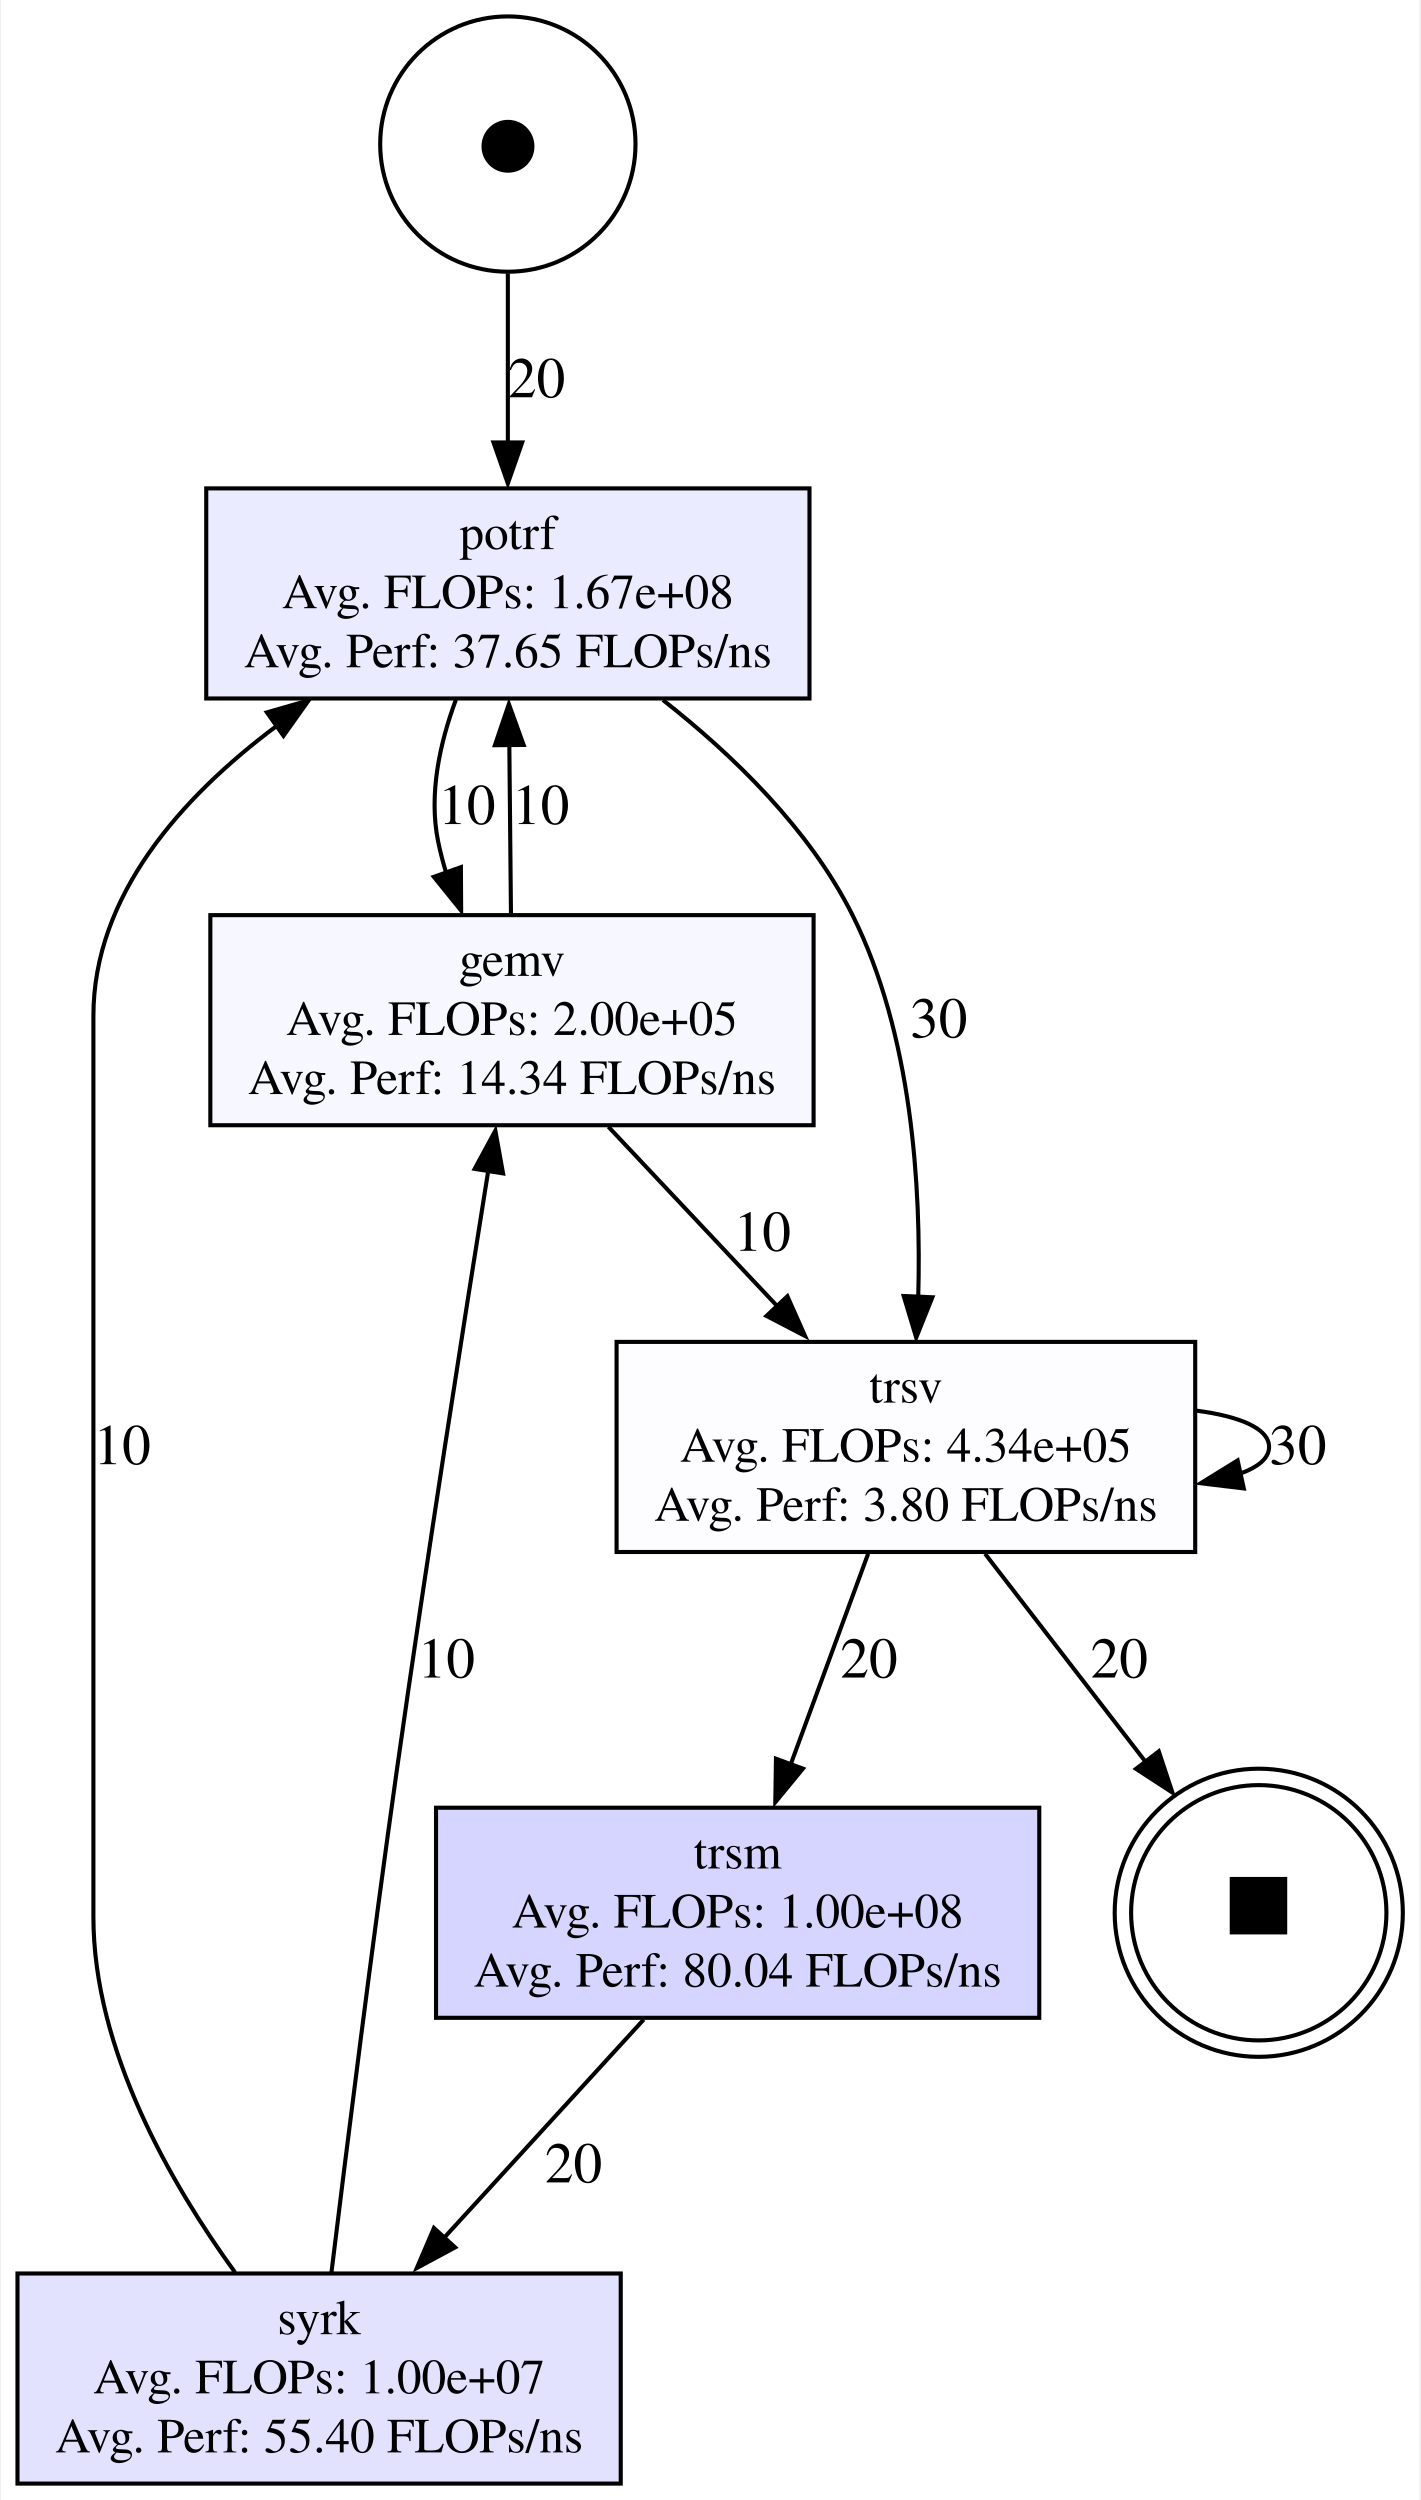
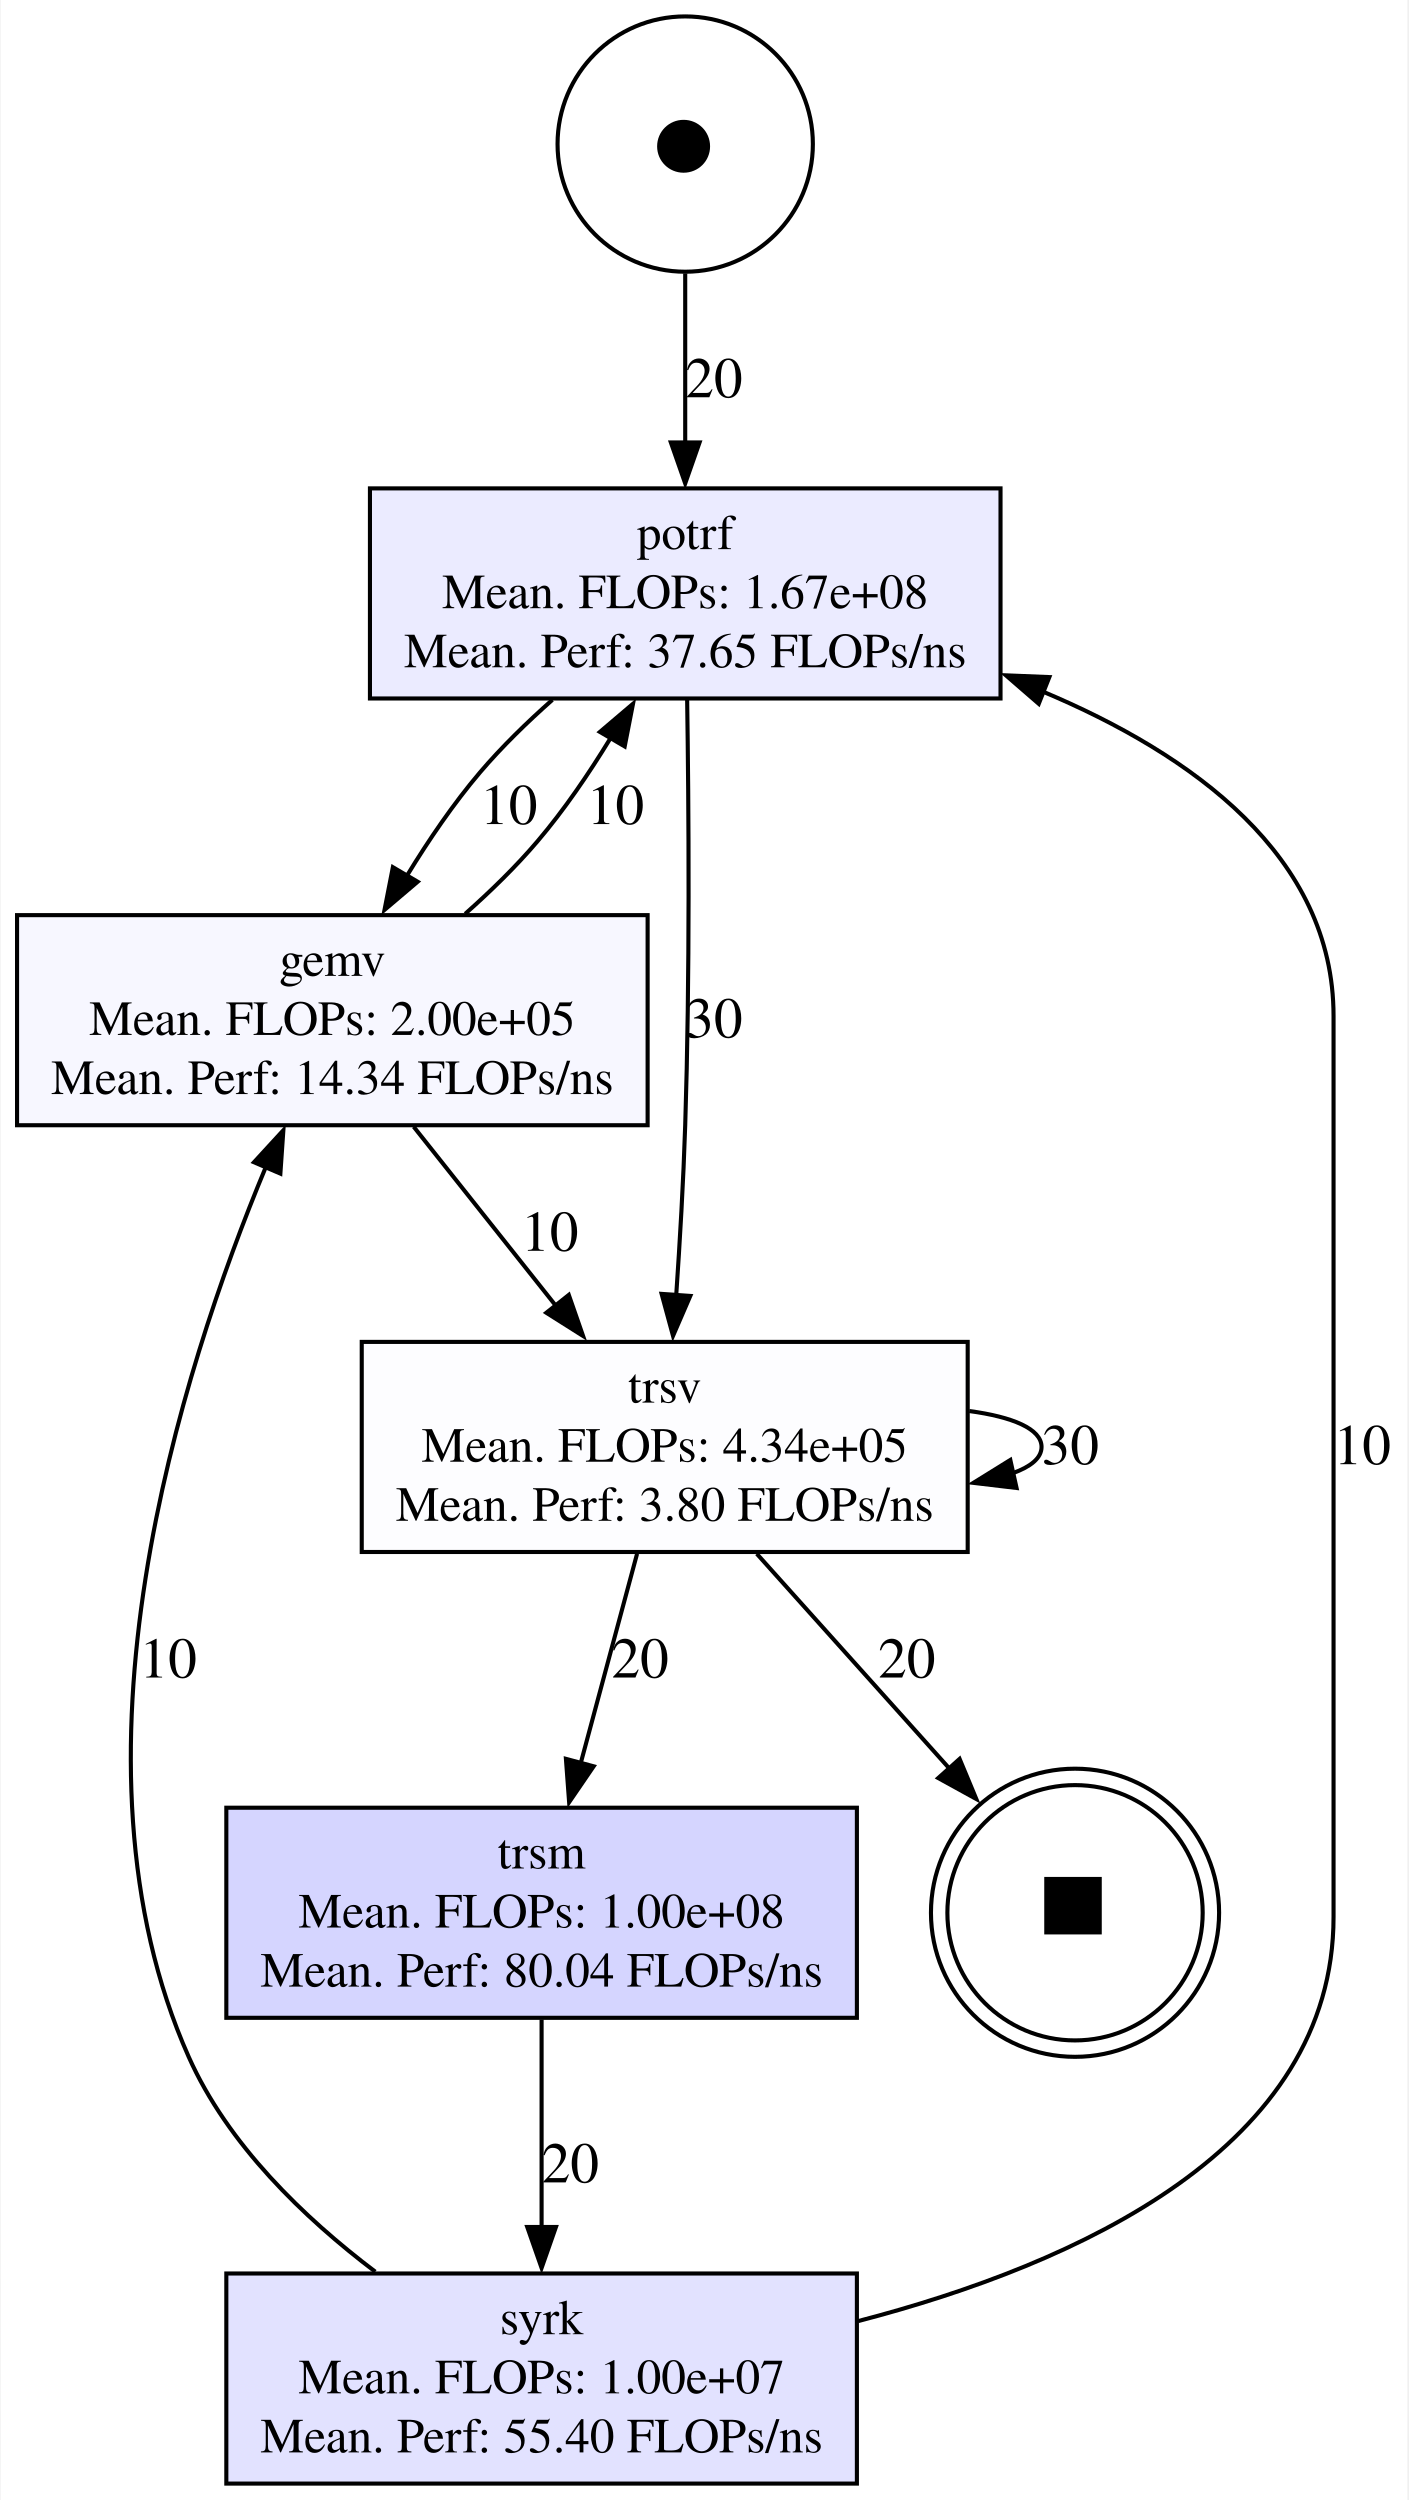
- <svg xmlns="http://www.w3.org/2000/svg" width="346pt" height="609pt" viewBox="0.00 0.00 345.62 609.25">
+ <svg xmlns="http://www.w3.org/2000/svg" width="343pt" height="609pt" viewBox="0.00 0.00 342.83 609.25">
  <g id="graph0" class="graph" transform="scale(1 1) rotate(0) translate(4 605.25)">
-     <polygon fill="white" stroke="none" points="-4,4 -4,-605.25 341.62,-605.25 341.62,4 -4,4" />
+     <polygon fill="white" stroke="none" points="-4,4 -4,-605.25 338.83,-605.25 338.83,4 -4,4" />
    <g id="node1" class="node">
-       <ellipse fill="none" stroke="black" cx="119.5" cy="-570.14" rx="31.11" ry="31.11" />
-       <text text-anchor="middle" x="119.5" y="-561.14" font-family="Times,serif" font-size="30.00">●</text>
+       <ellipse fill="none" stroke="black" cx="162.83" cy="-570.14" rx="31.11" ry="31.11" />
+       <text text-anchor="start" x="151.58" y="-561.14" font-family="Times,serif" font-size="30.00">●</text>
+     </g>
+     <g id="node2" class="node">
+       <polygon fill="#ebebff" stroke="black" points="239.67,-486.23 86,-486.23 86,-435.03 239.67,-435.03 239.67,-486.23" />
+       <text text-anchor="middle" x="162.83" y="-471.43" font-family="Times,serif" font-size="12.00">potrf</text>
+       <text text-anchor="middle" x="162.83" y="-457.03" font-family="Times,serif" font-size="12.00">Mean. FLOPs: 1.67e+08</text>
+       <text text-anchor="middle" x="162.83" y="-442.63" font-family="Times,serif" font-size="12.00">Mean. Perf: 37.65 FLOPs/ns</text>
+     </g>
+     <g id="edge1" class="edge">
+       <path fill="none" stroke="#000000" d="M162.83,-538.62C162.83,-525.72 162.83,-510.6 162.83,-497.2" />
+       <polygon fill="#000000" stroke="#000000" points="166.33,-497.43 162.83,-487.43 159.33,-497.43 166.33,-497.43" />
+       <text text-anchor="middle" x="169.83" y="-508.43" font-family="Times,serif" font-size="14.00">20</text>
+     </g>
+     <g id="node4" class="node">
+       <polygon fill="#f7f7ff" stroke="black" points="153.67,-382.23 0,-382.23 0,-331.03 153.67,-331.03 153.67,-382.23" />
+       <text text-anchor="middle" x="76.83" y="-367.43" font-family="Times,serif" font-size="12.00">gemv</text>
+       <text text-anchor="middle" x="76.83" y="-353.03" font-family="Times,serif" font-size="12.00">Mean. FLOPs: 2.00e+05</text>
+       <text text-anchor="middle" x="76.83" y="-338.63" font-family="Times,serif" font-size="12.00">Mean. Perf: 14.34 FLOPs/ns</text>
+     </g>
+     <g id="edge2" class="edge">
+       <path fill="none" stroke="#000000" d="M130.46,-434.7C124.26,-429.21 118.08,-423.19 112.83,-417.03 106.36,-409.42 100.31,-400.52 95.08,-391.95" />
+       <polygon fill="#000000" stroke="#000000" points="97.63,-390.37 89.55,-383.51 91.59,-393.91 97.63,-390.37" />
+       <text text-anchor="middle" x="119.83" y="-404.43" font-family="Times,serif" font-size="14.00">10</text>
    </g>
    <g id="node6" class="node">
-       <polygon fill="#ebebff" stroke="black" points="193.01,-486.23 46,-486.23 46,-435.03 193.01,-435.03 193.01,-486.23" />
-       <text text-anchor="middle" x="119.5" y="-471.43" font-family="Times,serif" font-size="12.00">potrf</text>
-       <text text-anchor="middle" x="119.5" y="-457.03" font-family="Times,serif" font-size="12.00">Avg. FLOPs: 1.67e+08</text>
-       <text text-anchor="middle" x="119.5" y="-442.63" font-family="Times,serif" font-size="12.00">Avg. Perf: 37.65 FLOPs/ns</text>
+       <polygon fill="#fdfdff" stroke="black" points="231.67,-278.23 84,-278.23 84,-227.03 231.67,-227.03 231.67,-278.23" />
+       <text text-anchor="middle" x="157.83" y="-263.43" font-family="Times,serif" font-size="12.00">trsv</text>
+       <text text-anchor="middle" x="157.83" y="-249.03" font-family="Times,serif" font-size="12.00">Mean. FLOPs: 4.34e+05</text>
+       <text text-anchor="middle" x="157.83" y="-234.63" font-family="Times,serif" font-size="12.00">Mean. Perf: 3.80 FLOPs/ns</text>
    </g>
-     <g id="edge1" class="edge">
-       <path fill="none" stroke="#000000" d="M119.5,-538.62C119.5,-525.72 119.5,-510.6 119.5,-497.2" />
-       <polygon fill="#000000" stroke="#000000" points="123,-497.43 119.5,-487.43 116,-497.43 123,-497.43" />
-       <text text-anchor="middle" x="126.5" y="-508.43" font-family="Times,serif" font-size="14.00">20</text>
-     </g>
-     <g id="node2" class="node">
-       <polygon fill="#d5d5ff" stroke="black" points="249.01,-164.71 102,-164.71 102,-113.51 249.01,-113.51 249.01,-164.71" />
-       <text text-anchor="middle" x="175.5" y="-149.91" font-family="Times,serif" font-size="12.00">trsm</text>
-       <text text-anchor="middle" x="175.5" y="-135.51" font-family="Times,serif" font-size="12.00">Avg. FLOPs: 1.00e+08</text>
-       <text text-anchor="middle" x="175.5" y="-121.11" font-family="Times,serif" font-size="12.00">Avg. Perf: 80.04 FLOPs/ns</text>
+     <g id="edge9" class="edge">
+       <path fill="none" stroke="#000000" d="M163.3,-434.96C163.69,-409.07 164,-367.18 162.83,-331.03 162.4,-317.49 161.53,-302.65 160.64,-289.62" />
+       <polygon fill="#000000" stroke="#000000" points="164.07,-289.43 159.86,-279.7 157.08,-289.93 164.07,-289.43" />
+       <text text-anchor="middle" x="169.83" y="-352.43" font-family="Times,serif" font-size="14.00">30</text>
    </g>
    <g id="node3" class="node">
-       <polygon fill="#e2e2ff" stroke="black" points="147.01,-51.2 0,-51.2 0,0 147.01,0 147.01,-51.2" />
-       <text text-anchor="middle" x="73.5" y="-36.4" font-family="Times,serif" font-size="12.00">syrk</text>
-       <text text-anchor="middle" x="73.5" y="-22" font-family="Times,serif" font-size="12.00">Avg. FLOPs: 1.00e+07</text>
-       <text text-anchor="middle" x="73.5" y="-7.6" font-family="Times,serif" font-size="12.00">Avg. Perf: 55.40 FLOPs/ns</text>
+       <polygon fill="#d5d5ff" stroke="black" points="204.67,-164.71 51,-164.71 51,-113.51 204.67,-113.51 204.67,-164.71" />
+       <text text-anchor="middle" x="127.83" y="-149.91" font-family="Times,serif" font-size="12.00">trsm</text>
+       <text text-anchor="middle" x="127.83" y="-135.51" font-family="Times,serif" font-size="12.00">Mean. FLOPs: 1.00e+08</text>
+       <text text-anchor="middle" x="127.83" y="-121.11" font-family="Times,serif" font-size="12.00">Mean. Perf: 80.04 FLOPs/ns</text>
+     </g>
+     <g id="node5" class="node">
+       <polygon fill="#e2e2ff" stroke="black" points="204.67,-51.2 51,-51.2 51,0 204.67,0 204.67,-51.2" />
+       <text text-anchor="middle" x="127.83" y="-36.4" font-family="Times,serif" font-size="12.00">syrk</text>
+       <text text-anchor="middle" x="127.83" y="-22" font-family="Times,serif" font-size="12.00">Mean. FLOPs: 1.00e+07</text>
+       <text text-anchor="middle" x="127.83" y="-7.6" font-family="Times,serif" font-size="12.00">Mean. Perf: 55.40 FLOPs/ns</text>
+     </g>
+     <g id="edge11" class="edge">
+       <path fill="none" stroke="#000000" d="M127.83,-113.09C127.83,-98.17 127.83,-78.97 127.83,-62.46" />
+       <polygon fill="#000000" stroke="#000000" points="131.33,-62.54 127.83,-52.54 124.33,-62.54 131.33,-62.54" />
+       <text text-anchor="middle" x="134.83" y="-73.4" font-family="Times,serif" font-size="14.00">20</text>
    </g>
    <g id="edge4" class="edge">
-       <path fill="none" stroke="#000000" d="M152.61,-113.09C138.18,-97.3 119.37,-76.74 103.72,-59.63" />
-       <polygon fill="#000000" stroke="#000000" points="106.65,-57.56 97.32,-52.54 101.49,-62.28 106.65,-57.56" />
-       <text text-anchor="middle" x="135.5" y="-73.4" font-family="Times,serif" font-size="14.00">20</text>
+       <path fill="none" stroke="#000000" d="M109.21,-382.55C115.4,-388.04 121.59,-394.06 126.83,-400.23 133.31,-407.83 139.36,-416.73 144.59,-425.3" />
+       <polygon fill="#000000" stroke="#000000" points="142.04,-426.88 150.11,-433.74 148.08,-423.34 142.04,-426.88" />
+       <text text-anchor="middle" x="145.83" y="-404.43" font-family="Times,serif" font-size="14.00">10</text>
    </g>
-     <g id="node4" class="node">
-       <polygon fill="#f7f7ff" stroke="black" points="194.01,-382.23 47,-382.23 47,-331.03 194.01,-331.03 194.01,-382.23" />
-       <text text-anchor="middle" x="120.5" y="-367.43" font-family="Times,serif" font-size="12.00">gemv</text>
-       <text text-anchor="middle" x="120.5" y="-353.03" font-family="Times,serif" font-size="12.00">Avg. FLOPs: 2.00e+05</text>
-       <text text-anchor="middle" x="120.5" y="-338.63" font-family="Times,serif" font-size="12.00">Avg. Perf: 14.34 FLOPs/ns</text>
+     <g id="edge7" class="edge">
+       <path fill="none" stroke="#000000" d="M96.65,-330.67C107.04,-317.58 119.92,-301.37 131.18,-287.19" />
+       <polygon fill="#000000" stroke="#000000" points="134.46,-289.68 137.94,-279.67 128.98,-285.33 134.46,-289.68" />
+       <text text-anchor="middle" x="129.83" y="-300.43" font-family="Times,serif" font-size="14.00">10</text>
    </g>
-     <g id="edge9" class="edge">
-       <path fill="none" stroke="#000000" d="M76.51,-51.44C80.1,-80.8 86.4,-131.11 92.5,-174.23 99.69,-224.98 108.9,-283.57 114.75,-320.11" />
-       <polygon fill="#000000" stroke="#000000" points="111.41,-320.4 116.46,-329.71 118.33,-319.29 111.41,-320.4" />
-       <text text-anchor="middle" x="104.5" y="-196.43" font-family="Times,serif" font-size="14.00">10</text>
+     <g id="edge8" class="edge">
+       <path fill="none" stroke="#000000" d="M204.94,-39.59C258.7,-53.58 320.83,-81.9 320.83,-138.11 320.83,-357.63 320.83,-357.63 320.83,-357.63 320.83,-396.59 286.5,-421.39 249.84,-436.77" />
+       <polygon fill="#000000" stroke="#000000" points="248.99,-433.73 240.98,-440.67 251.57,-440.24 248.99,-433.73" />
+       <text text-anchor="middle" x="327.83" y="-248.43" font-family="Times,serif" font-size="14.00">10</text>
+     </g>
+     <g id="edge6" class="edge">
+       <path fill="none" stroke="#000000" d="M87.31,-51.63C69.86,-64.83 51.31,-82.71 41.83,-104 9.67,-176.22 39.71,-270.67 60.61,-320.81" />
+       <polygon fill="#000000" stroke="#000000" points="57.74,-322.01 64.9,-329.81 64.17,-319.24 57.74,-322.01" />
+       <text text-anchor="middle" x="36.83" y="-196.43" font-family="Times,serif" font-size="14.00">10</text>
+     </g>
+     <g id="edge10" class="edge">
+       <path fill="none" stroke="#000000" d="M151.1,-226.6C147.05,-211.53 141.82,-192.12 137.35,-175.5" />
+       <polygon fill="#000000" stroke="#000000" points="140.52,-174.8 134.54,-166.05 133.76,-176.62 140.52,-174.8" />
+       <text text-anchor="middle" x="151.83" y="-196.43" font-family="Times,serif" font-size="14.00">20</text>
    </g>
    <g id="edge5" class="edge">
-       <path fill="none" stroke="#000000" d="M53.02,-51.47C37.39,-73.01 18.5,-105.73 18.5,-138.11 18.5,-357.63 18.5,-357.63 18.5,-357.63 18.5,-387.02 39.94,-410.97 63.06,-428.27" />
-       <polygon fill="#000000" stroke="#000000" points="60.78,-431.65 70.96,-434.57 64.82,-425.93 60.78,-431.65" />
-       <text text-anchor="middle" x="25.5" y="-248.43" font-family="Times,serif" font-size="14.00">10</text>
+       <path fill="none" stroke="#000000" d="M232.06,-261.38C242.6,-259.96 249.67,-257.04 249.67,-252.63 249.67,-249.93 247.04,-247.8 242.6,-246.22" />
+       <polygon fill="#000000" stroke="#000000" points="243.58,-242.63 233.06,-243.88 242.06,-249.46 243.58,-242.63" />
+       <text text-anchor="middle" x="256.67" y="-248.43" font-family="Times,serif" font-size="14.00">30</text>
    </g>
-     <g id="node5" class="node">
-       <polygon fill="#fdfdff" stroke="black" points="287.01,-278.23 146,-278.23 146,-227.03 287.01,-227.03 287.01,-278.23" />
-       <text text-anchor="middle" x="216.5" y="-263.43" font-family="Times,serif" font-size="12.00">trsv</text>
-       <text text-anchor="middle" x="216.5" y="-249.03" font-family="Times,serif" font-size="12.00">Avg. FLOPs: 4.34e+05</text>
-       <text text-anchor="middle" x="216.5" y="-234.63" font-family="Times,serif" font-size="12.00">Avg. Perf: 3.80 FLOPs/ns</text>
-     </g>
-     <g id="edge7" class="edge">
-       <path fill="none" stroke="#000000" d="M143.99,-330.67C156.54,-317.34 172.15,-300.75 185.67,-286.39" />
-       <polygon fill="#000000" stroke="#000000" points="187.63,-289.35 191.93,-279.67 182.53,-284.56 187.63,-289.35" />
-       <text text-anchor="middle" x="181.5" y="-300.43" font-family="Times,serif" font-size="14.00">10</text>
-     </g>
-     <g id="edge10" class="edge">
-       <path fill="none" stroke="#000000" d="M120.26,-382.67C120.14,-395.04 119.99,-410.17 119.86,-423.74" />
-       <polygon fill="#000000" stroke="#000000" points="116.35,-423.64 119.75,-433.67 123.35,-423.71 116.35,-423.64" />
-       <text text-anchor="middle" x="127.5" y="-404.43" font-family="Times,serif" font-size="14.00">10</text>
+     <g id="node7" class="node">
+       <ellipse fill="none" stroke="black" cx="257.83" cy="-139.11" rx="31.11" ry="31.11" />
+       <ellipse fill="none" stroke="black" cx="257.83" cy="-139.11" rx="35.11" ry="35.11" />
+       <text text-anchor="start" x="246.58" y="-130.11" font-family="Times,serif" font-size="30.00">■</text>
    </g>
    <g id="edge3" class="edge">
-       <path fill="none" stroke="#000000" d="M207.3,-226.6C201.71,-211.39 194.49,-191.75 188.34,-175.02" />
-       <polygon fill="#000000" stroke="#000000" points="191.41,-174.23 184.68,-166.05 184.84,-176.65 191.41,-174.23" />
-       <text text-anchor="middle" x="207.5" y="-196.43" font-family="Times,serif" font-size="14.00">20</text>
-     </g>
-     <g id="edge8" class="edge">
-       <path fill="none" stroke="#000000" d="M287.33,-261.47C297.88,-260.09 305.01,-257.14 305.01,-252.63 305.01,-249.87 302.36,-247.7 297.91,-246.11" />
-       <polygon fill="#000000" stroke="#000000" points="298.85,-242.52 288.33,-243.78 297.35,-249.35 298.85,-242.52" />
-       <text text-anchor="middle" x="312.01" y="-248.43" font-family="Times,serif" font-size="14.00">30</text>
-     </g>
-     <g id="node7" class="node">
-       <ellipse fill="none" stroke="black" cx="302.5" cy="-139.11" rx="31.11" ry="31.11" />
-       <ellipse fill="none" stroke="black" cx="302.5" cy="-139.11" rx="35.11" ry="35.11" />
-       <text text-anchor="middle" x="302.5" y="-130.11" font-family="Times,serif" font-size="30.00">■</text>
-     </g>
-     <g id="edge11" class="edge">
-       <path fill="none" stroke="#000000" d="M235.8,-226.6C247.36,-211.62 262.24,-192.33 275.01,-175.77" />
-       <polygon fill="#000000" stroke="#000000" points="278.13,-178.45 281.46,-168.4 272.58,-174.18 278.13,-178.45" />
-       <text text-anchor="middle" x="268.5" y="-196.43" font-family="Times,serif" font-size="14.00">20</text>
-     </g>
-     <g id="edge6" class="edge">
-       <path fill="none" stroke="#000000" d="M106.83,-434.7C102.92,-424.15 100.18,-411.68 102.5,-400.23 103.02,-397.7 103.68,-395.14 104.45,-392.6" />
-       <polygon fill="#000000" stroke="#000000" points="108.06,-393.92 108.12,-383.32 101.46,-391.56 108.06,-393.92" />
-       <text text-anchor="middle" x="109.5" y="-404.43" font-family="Times,serif" font-size="14.00">10</text>
-     </g>
-     <g id="edge2" class="edge">
-       <path fill="none" stroke="#000000" d="M157.3,-434.65C174.38,-421.24 193.04,-403.16 203.5,-382.23 217.99,-353.25 220.27,-316.05 219.51,-289.12" />
-       <polygon fill="#000000" stroke="#000000" points="222.96,-289.1 219.02,-279.27 215.97,-289.41 222.96,-289.1" />
-       <text text-anchor="middle" x="224.5" y="-352.43" font-family="Times,serif" font-size="14.00">30</text>
+       <path fill="none" stroke="#000000" d="M180.27,-226.6C194.23,-211.04 212.35,-190.83 227.57,-173.86" />
+       <polygon fill="#000000" stroke="#000000" points="229.7,-176.61 233.77,-166.83 224.49,-171.94 229.7,-176.61" />
+       <text text-anchor="middle" x="216.83" y="-196.43" font-family="Times,serif" font-size="14.00">20</text>
    </g>
  </g>
</svg>
